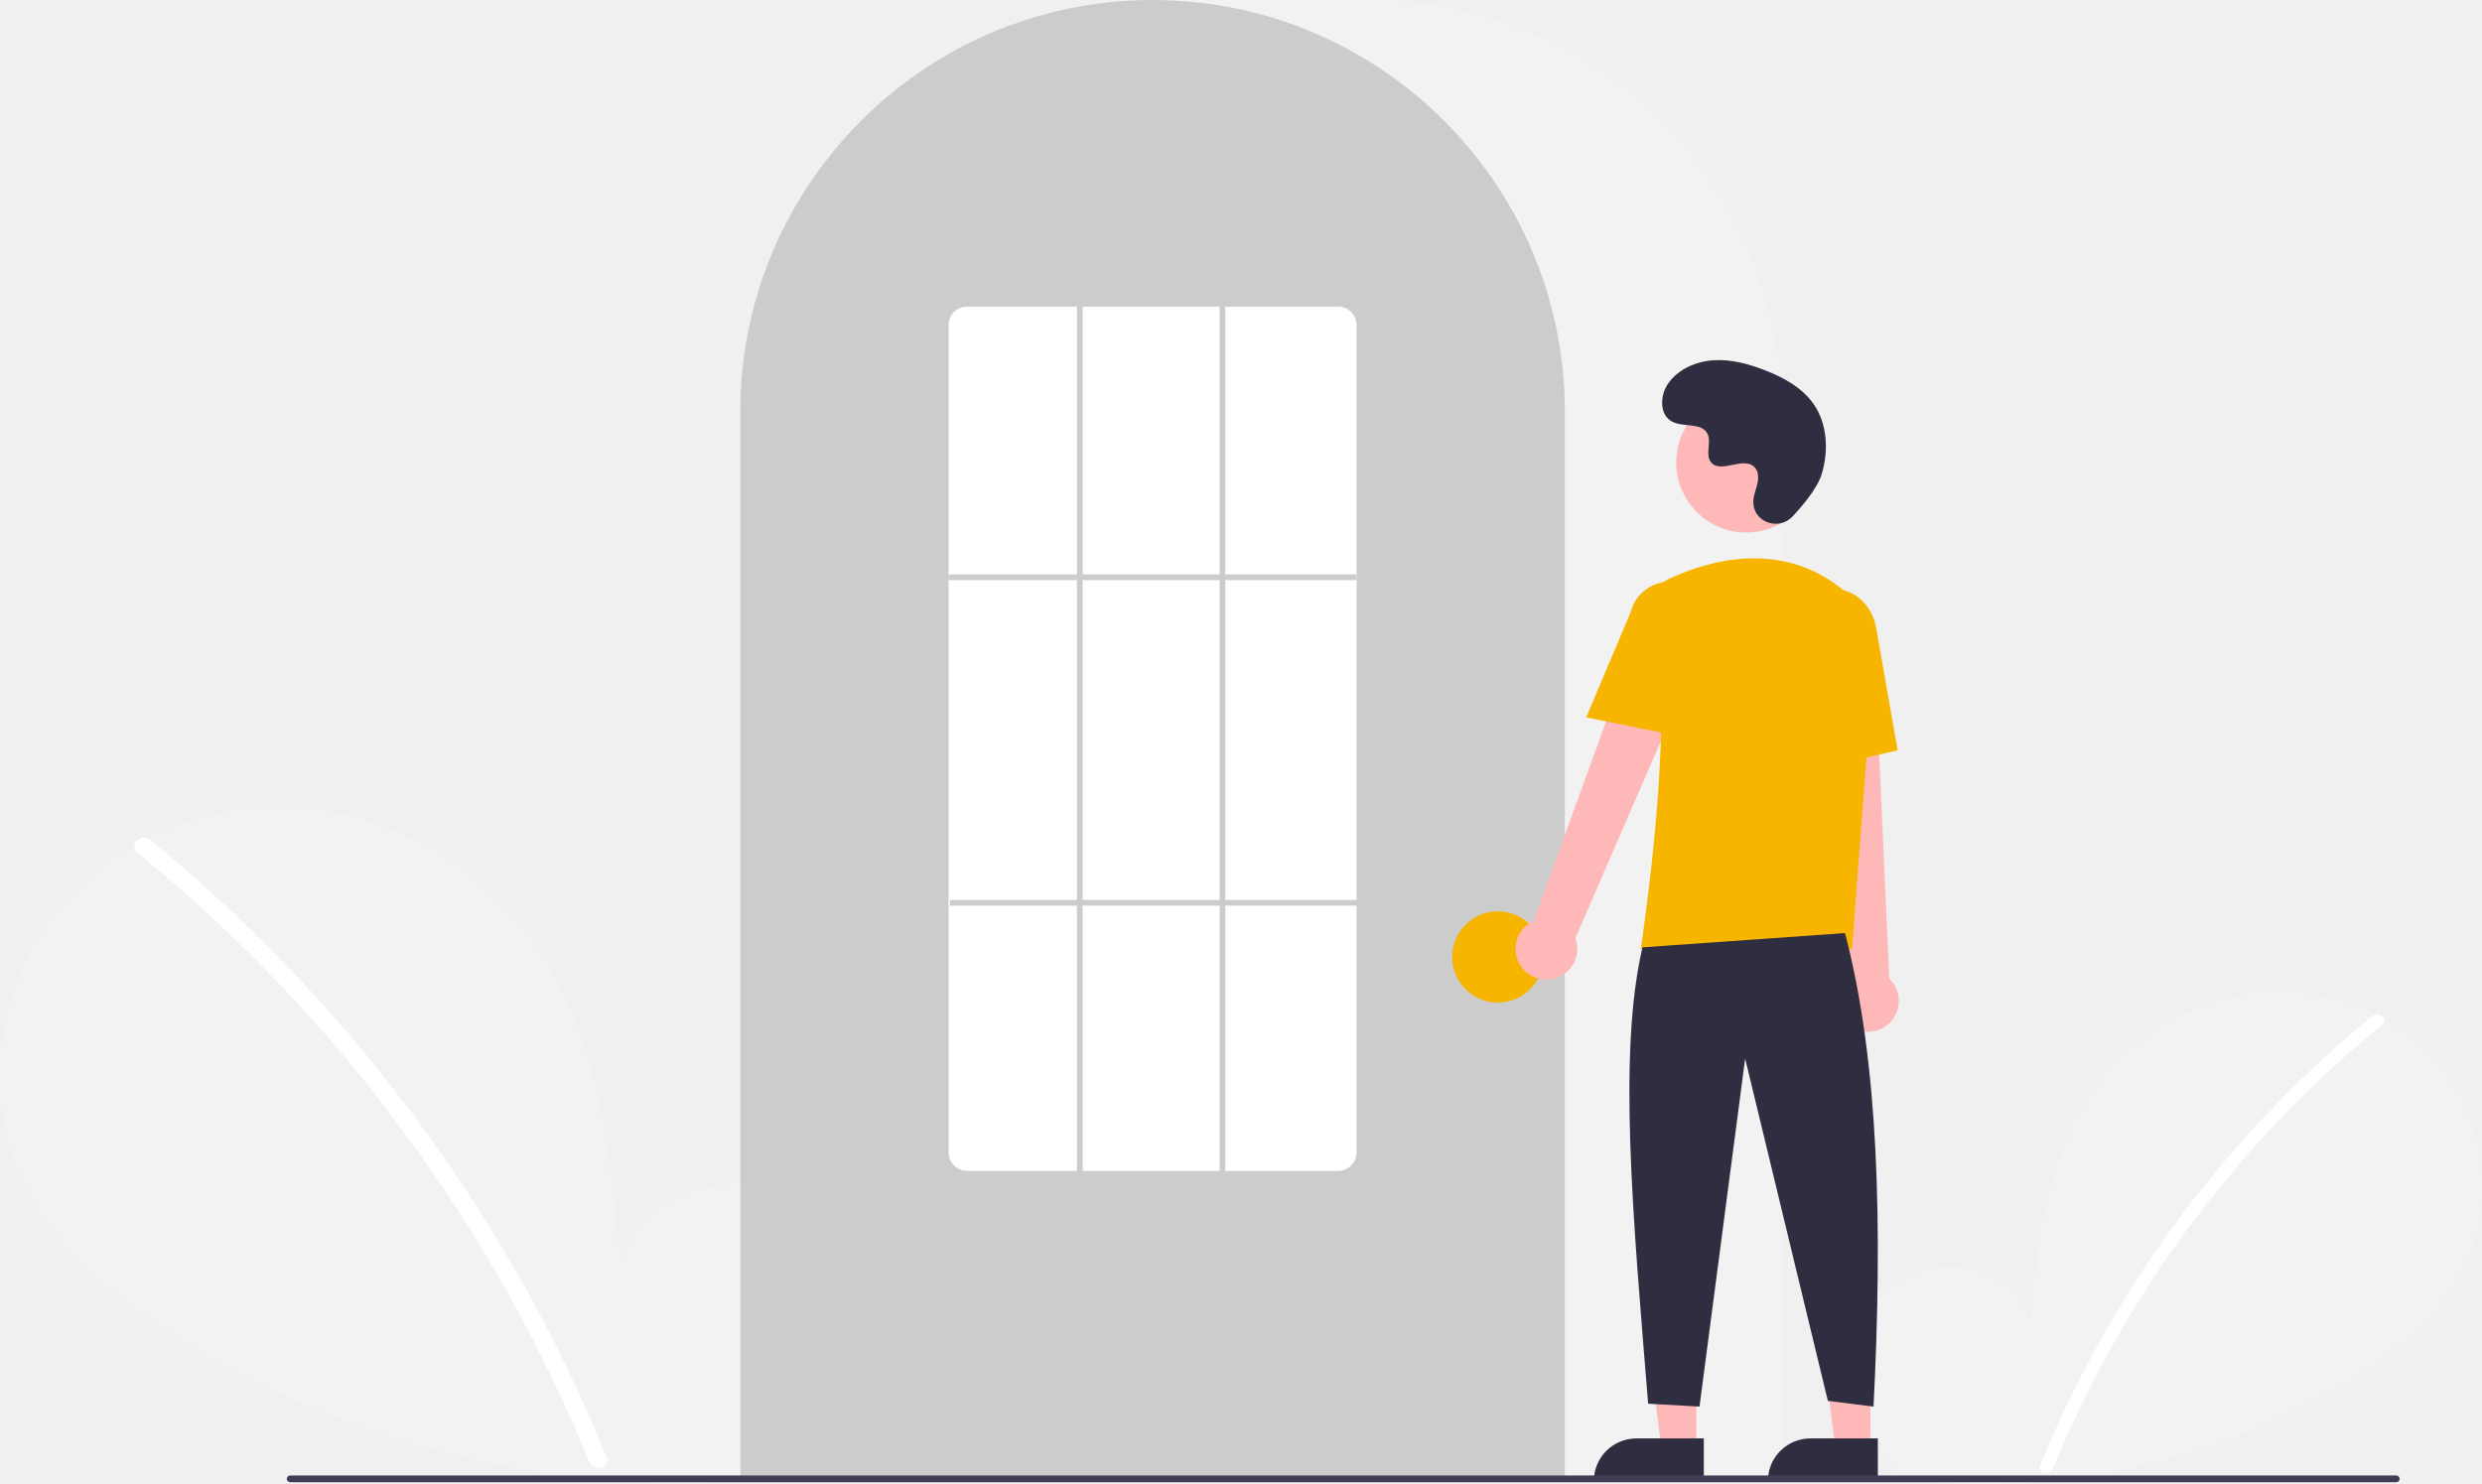
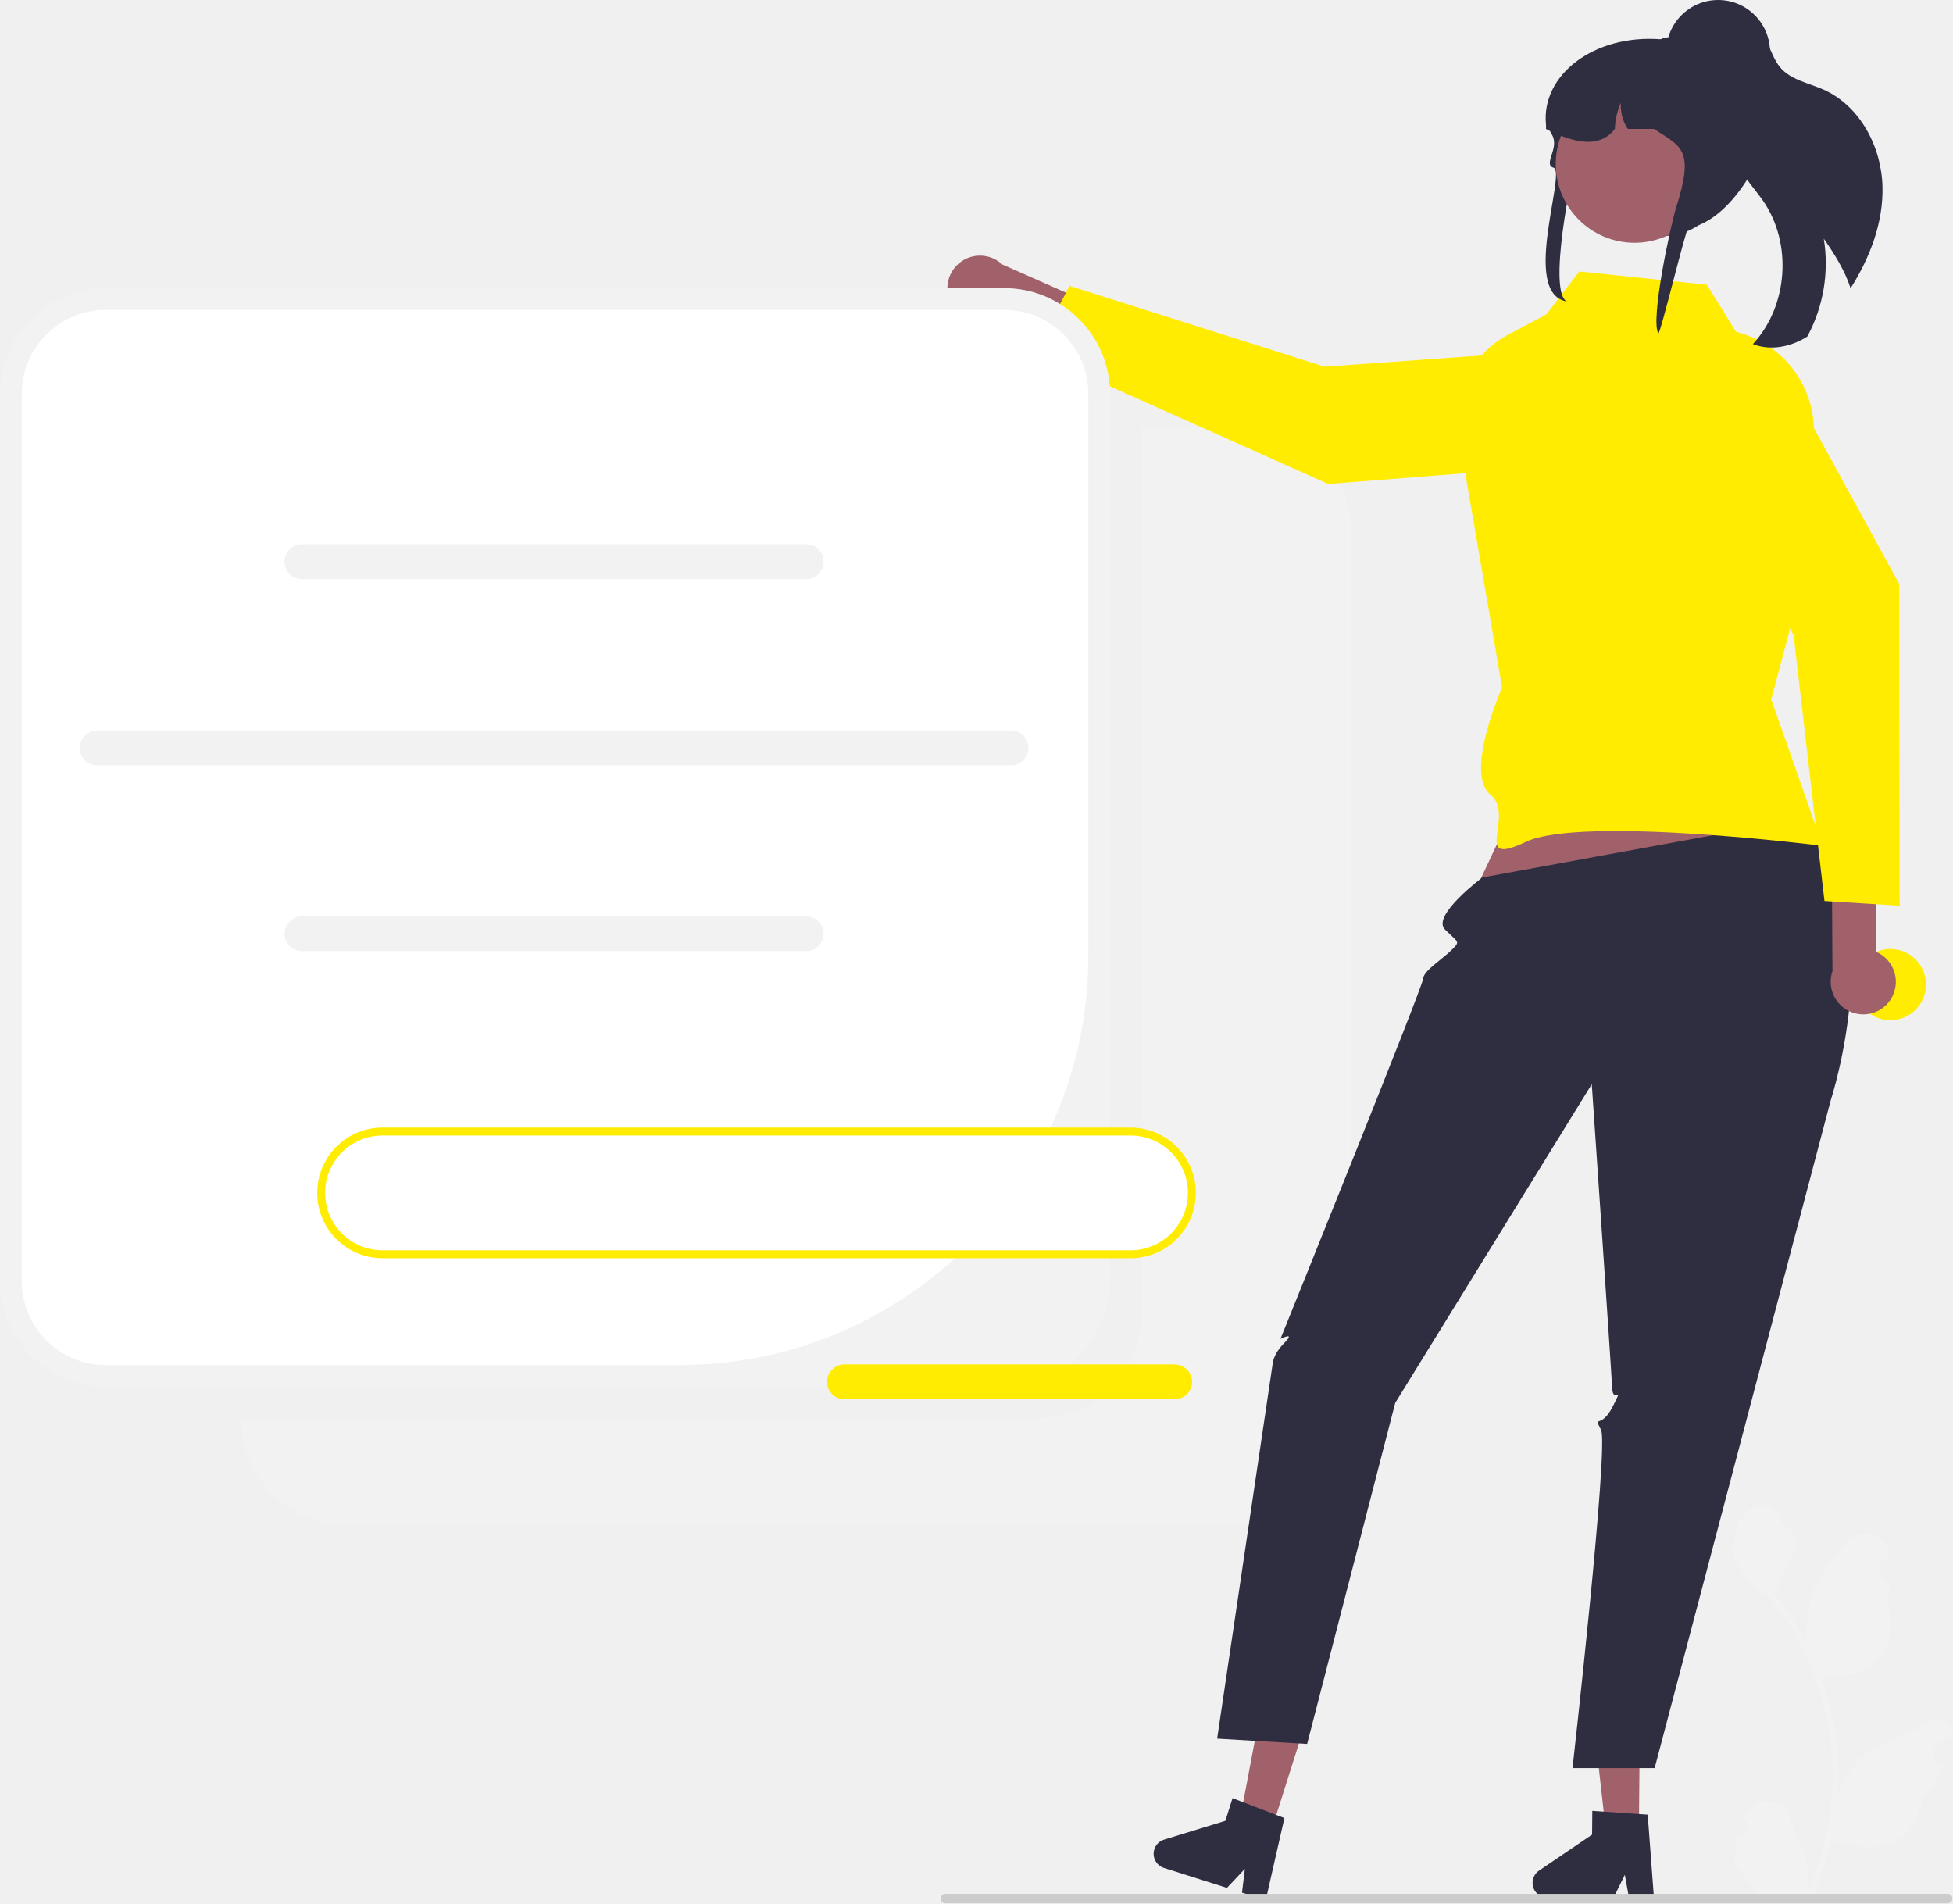
- <svg xmlns="http://www.w3.org/2000/svg" width="870" height="520.139" viewBox="0 0 870 520.139" data-src="https://cdn.undraw.co/illustrations/login_wqkt.svg" role="img" artist="Katerina Limpitsouni" source="https://undraw.co/">
-   <path d="M831.092,704.187c-11.138-9.412-17.904-24.28-16.13-38.754s12.764-27.78,27.018-30.854,30.504,5.435,34.834,19.359c2.383-26.846,5.129-54.818,19.402-77.68,12.924-20.701,35.309-35.514,59.569-38.164s49.803,7.359,64.933,26.507,18.835,46.985,8.238,68.969c-7.806,16.195-22.188,28.247-37.257,38.052a240.452,240.452,0,0,1-164.454,35.977Z" transform="translate(-165 -189.9307)" fill="#f2f2f2" />
-   <path d="M996.728,546.01a393.414,393.414,0,0,0-54.826,54.442,394.561,394.561,0,0,0-61.752,103.194c-1.112,2.725,3.313,3.911,4.412,1.216A392.342,392.342,0,0,1,999.963,549.245c2.284-1.86-.97-5.08-3.236-3.236Z" transform="translate(-165 -189.9307)" fill="#fff" />
-   <path d="M445.067,701.63c15.299-12.927,24.591-33.348,22.154-53.228s-17.531-38.156-37.11-42.377-41.897,7.464-47.844,26.59c-3.273-36.873-7.044-75.292-26.648-106.693-17.751-28.433-48.497-48.778-81.818-52.418s-68.404,10.107-89.185,36.407-25.869,64.535-11.315,94.729c10.722,22.243,30.475,38.797,51.172,52.264,66.03,42.965,147.939,60.884,225.877,49.415" transform="translate(-165 -189.9307)" fill="#f2f2f2" />
-   <path d="M217.567,484.373a540.355,540.355,0,0,1,75.304,74.777A548.076,548.076,0,0,1,352.257,647.04a545.835,545.835,0,0,1,25.43,53.846c1.527,3.743-4.55,5.372-6.06,1.671a536.36,536.36,0,0,0-49.009-92.727A539.734,539.734,0,0,0,256.889,528.632a538.441,538.441,0,0,0-43.766-39.815c-3.138-2.555,1.332-6.978,4.444-4.444Z" transform="translate(-165 -189.9307)" fill="#fff" />
-   <path d="M789.5,708.931h-365v-374.5c0-79.678,64.822-144.5,144.5-144.5h76c79.677,0,144.5,64.822,144.5,144.5Z" transform="translate(-165 -189.9307)" fill="#f2f2f2" />
-   <path d="M713.5,708.931h-289v-374.5a143.382,143.382,0,0,1,27.596-84.944c.664-.905,1.326-1.798,2.009-2.681a144.466,144.466,0,0,1,30.754-29.851c.66-.48,1.322-.952,1.994-1.423a144.16,144.16,0,0,1,31.472-16.459c.661-.25,1.334-.501,2.007-.742a144.02,144.02,0,0,1,31.108-7.336c.658-.09,1.333-.16,2.008-.23a146.288,146.288,0,0,1,31.105,0c.673.07,1.349.141,2.014.231a143.995,143.995,0,0,1,31.1,7.335c.673.241,1.346.492,2.009.743a143.799,143.799,0,0,1,31.106,16.216c.672.461,1.344.933,2.006,1.405a145.987,145.987,0,0,1,18.384,15.564,144.305,144.305,0,0,1,12.724,14.551c.681.88,1.343,1.773,2.005,2.677A143.382,143.382,0,0,1,713.5,334.431Z" transform="translate(-165 -189.9307)" fill="#ccc" />
-   <circle cx="525" cy="335.5" r="16" fill="#F7B500" />
-   <polygon points="594.599 507.783 582.339 507.783 576.506 460.495 594.601 460.496 594.599 507.783" fill="#ffb8b8" />
-   <path d="M573.582,504.28h23.644a0,0,0,0,1,0,0v14.887a0,0,0,0,1,0,0H558.695a0,0,0,0,1,0,0v0a14.887,14.887,0,0,1,14.887-14.887Z" fill="#2f2e41" />
-   <polygon points="655.599 507.783 643.339 507.783 637.506 460.495 655.601 460.496 655.599 507.783" fill="#ffb8b8" />
-   <path d="M634.582,504.28h23.644a0,0,0,0,1,0,0v14.887a0,0,0,0,1,0,0H619.695a0,0,0,0,1,0,0v0a14.887,14.887,0,0,1,14.887-14.887Z" fill="#2f2e41" />
-   <path d="M698.098,528.6a10.743,10.743,0,0,1,4.511-15.843l41.676-114.867L764.791,409.082,717.206,518.853a10.801,10.801,0,0,1-19.109,9.748Z" transform="translate(-165 -189.9307)" fill="#ffb8b8" />
-   <path d="M814.336,550.184a10.743,10.743,0,0,1-2.893-16.217L798.533,412.458l23.338,1.066L827.236,533.045a10.801,10.801,0,0,1-12.9,17.139Z" transform="translate(-165 -189.9307)" fill="#ffb8b8" />
-   <circle cx="612.106" cy="162.123" r="24.561" fill="#ffb8b8" />
-   <path d="M814.18,522.549H740.133l.089-.576c.133-.861,13.197-86.439,3.562-114.436a11.813,11.813,0,0,1,6.069-14.584h0c13.772-6.485,40.208-14.471,62.52,4.909a28.234,28.234,0,0,1,9.459,23.396Z" transform="translate(-165 -189.9307)" fill="#F7B500" />
-   <path d="M754.354,448.181,721.018,441.418l15.626-37.03a13.997,13.997,0,0,1,27.106,6.998Z" transform="translate(-165 -189.9307)" fill="#F7B500" />
-   <path d="M797.05,460.739l-2.004-45.941c-1.52-8.636,3.424-16.8,11.027-18.135,7.605-1.33,15.032,4.66,16.558,13.36l7.533,42.928Z" transform="translate(-165 -189.9307)" fill="#F7B500" />
-   <path d="M811.716,517.049c11.915,45.377,13.214,103.069,10,166l-16-2-29-120-16,122-18-1c-5.377-66.03-10.613-122.715-2-160Z" transform="translate(-165 -189.9307)" fill="#2f2e41" />
-   <path d="M793.289,371.035c-4.582,4.881-13.091,2.261-13.688-4.407a8.055,8.055,0,0,1,.01-1.556c.308-2.954,2.015-5.635,1.606-8.754a4.59,4.59,0,0,0-.84-2.149c-3.651-4.889-12.222,2.187-15.668-2.239-2.113-2.714.371-6.987-1.251-10.021-2.14-4.004-8.479-2.029-12.454-4.221-4.423-2.439-4.158-9.225-1.247-13.353,3.551-5.034,9.776-7.72,15.923-8.107s12.253,1.275,17.992,3.511c6.521,2.541,12.988,6.054,17.001,11.788,4.88,6.973,5.35,16.348,2.909,24.502C802.098,360.99,797.031,367.049,793.289,371.035Z" transform="translate(-165 -189.9307)" fill="#2f2e41" />
-   <path d="M1004.982,709.574h-738.294a1.191,1.191,0,0,1,0-2.381h738.294a1.191,1.191,0,0,1,0,2.381Z" transform="translate(-165 -189.9307)" fill="#3f3d56" />
-   <path d="M634,600.431H504a6.465,6.465,0,0,1-6.5-6.415V303.846a6.465,6.465,0,0,1,6.5-6.415H634a6.465,6.465,0,0,1,6.5,6.415V594.015A6.465,6.465,0,0,1,634,600.431Z" transform="translate(-165 -189.9307)" fill="#fff" />
-   <rect x="332.5" y="201.39" width="143" height="2" fill="#ccc" />
-   <rect x="333" y="315.5" width="143" height="2" fill="#ccc" />
-   <rect x="377.5" y="107.5" width="2" height="304" fill="#ccc" />
-   <rect x="427.5" y="107.5" width="2" height="304" fill="#ccc" />
+ <svg xmlns="http://www.w3.org/2000/svg" width="493.461" height="480.848" viewBox="0 0 493.461 480.848" data-src="https://cdn.undraw.co/illustrations/my-password_iyga.svg" role="img" artist="Katerina Limpitsouni" source="https://undraw.co/">
+   <path d="M668.007,317.365H641.751V541.211a26.744,26.744,0,0,1-26.744,26.744H414.269v.256a26.744,26.744,0,0,0,26.744,26.744h226.993a26.744,26.744,0,0,0,26.744-26.744V344.109A26.744,26.744,0,0,0,668.007,317.365Z" transform="translate(-353.2694 -209.5759)" fill="#f2f2f2" />
+   <path d="M792.472,673.091a2.269,2.269,0,0,0,1.645-3.933l-.155-.618q.031-.074.062-.148a6.094,6.094,0,0,1,11.241.042c1.839,4.428,4.179,8.864,4.756,13.546a18.029,18.029,0,0,1-.316,6.2,72.281,72.281,0,0,0,6.575-30.021,69.764,69.764,0,0,0-.433-7.783q-.358-3.178-.995-6.31a73.119,73.119,0,0,0-14.5-30.99,19.459,19.459,0,0,1-8.093-8.397,14.843,14.843,0,0,1-1.35-4.056c.394.052,1.486-5.949,1.188-6.317.549-.833,1.532-1.247,2.131-2.06,2.982-4.043,7.091-3.337,9.236,2.157,4.582,2.313,4.627,6.148,1.815,9.837-1.789,2.347-2.035,5.522-3.604,8.035.162.207.329.407.491.614a73.591,73.591,0,0,1,7.681,12.169,30.593,30.593,0,0,1,1.826-14.21c1.748-4.217,5.025-7.769,7.91-11.415a6.279,6.279,0,0,1,11.184,3.083q.009.081.017.161-.643.363-1.259.77a3.078,3.078,0,0,0,1.241,5.602l.063.01a30.627,30.627,0,0,1-.807,4.579c3.702,14.316-4.29,19.53-15.701,19.764-.252.129-.497.258-.749.381a75.114,75.114,0,0,1,4.043,19.028,71.243,71.243,0,0,1-.052,11.503l.019-.136a18.826,18.826,0,0,1,6.427-10.87c4.946-4.063,11.933-5.559,17.268-8.824a3.533,3.533,0,0,1,5.411,3.437l-.022.143a20.677,20.677,0,0,0-2.319,1.117q-.643.363-1.259.77a3.078,3.078,0,0,0,1.241,5.602l.063.01c.045.006.084.013.129.019a30.654,30.654,0,0,1-5.639,8.829c-2.315,12.497-12.256,13.683-22.89,10.044h-.006a75.093,75.093,0,0,1-5.044,14.726H792.923c-.065-.2-.123-.407-.181-.607a20.474,20.474,0,0,0,4.986-.297c-1.337-1.641-2.674-3.294-4.011-4.935a1.121,1.121,0,0,1-.084-.097c-.678-.84-1.363-1.673-2.041-2.512l-0-.001a29.99,29.99,0,0,1,.879-7.64Z" transform="translate(-353.2694 -209.5759)" fill="#f2f2f2" />
+   <path d="M593.994,286.915a8.246,8.246,0,0,0,12.466,1.526l37.465,16.903,7.223-9.213-44.644-19.75a8.235,8.235,0,0,0-12.509,10.535Z" transform="translate(-353.2694 -209.5759)" fill="#a0616a" />
+   <path d="M754.778,297.455l3.716,21.056a7.155,7.155,0,0,1-6.485,8.376l-63.139,4.965L614.653,298.637l8.864-16.827L687.944,302.212Z" transform="translate(-353.2694 -209.5759)" fill="#ffec00" />
+   <rect y="72.789" width="280.481" height="277.59" rx="26.744" fill="#f2f2f2" />
+   <path d="M380.014,287.865a21.244,21.244,0,0,0-21.244,21.244V533.211a21.244,21.244,0,0,0,21.244,21.244H524.886A103.364,103.364,0,0,0,628.25,451.091V309.109a21.244,21.244,0,0,0-21.244-21.244Z" transform="translate(-353.2694 -209.5759)" fill="#fff" />
+   <path d="M556.965,355.876H429.559a4.408,4.408,0,1,1,0-8.816H556.965a4.408,4.408,0,0,1,0,8.816Z" transform="translate(-353.2694 -209.5759)" fill="#f2f2f2" />
+   <path d="M556.965,449.876H429.559a4.408,4.408,0,1,1,0-8.816H556.965a4.408,4.408,0,0,1,0,8.816Z" transform="translate(-353.2694 -209.5759)" fill="#f2f2f2" />
+   <path d="M608.702,402.907H377.822a4.408,4.408,0,1,1,0-8.816H608.702a4.408,4.408,0,0,1,0,8.816Z" transform="translate(-353.2694 -209.5759)" fill="#f2f2f2" />
+   <polygon points="393.531 180.687 370.531 229.687 459.008 220.726 440.539 173.687 393.531 180.687" fill="#a0616a" />
+   <polygon points="414.101 462.32 405.712 462.249 401.999 429.138 414.379 429.243 414.101 462.32" fill="#a0616a" />
+   <path d="M740.5,685.235a3.755,3.755,0,0,0,3.718,3.783l16.679.139,2.92-5.918,1.072,5.949,6.293.057-1.589-21.217-2.189-.146-8.931-.616-2.881-.193-.051,6.003-13.398,9.087A3.749,3.749,0,0,0,740.5,685.235Z" transform="translate(-353.2694 -209.5759)" fill="#2f2e41" />
+   <polygon points="321.266 462.358 313.268 459.825 319.447 427.085 331.251 430.822 321.266 462.358" fill="#a0616a" />
+   <path d="M644.932,676.789a3.755,3.755,0,0,0,2.443,4.709l15.902,5.033,4.53-4.799-.723,6.001,5.999,1.904L677.797,668.89l-2.05-.783-8.356-3.212-2.697-1.031-1.812,5.723-15.477,4.75A3.749,3.749,0,0,0,644.932,676.789Z" transform="translate(-353.2694 -209.5759)" fill="#2f2e41" />
+   <path d="M808.248,416.522,727.801,431.263s-12.903,9.652-9.452,13.109,3.987,2.921,1.719,5.189-7.171,5.299-7.219,7.283-36.048,90.984-36.048,90.984,4-2,1,1-3,5.479-3,5.479l-14,94.521,22.737,1.339,22.263-86.173,49.659-80.504s4.927,71.789,5.134,76.564,3.207-1.225.207,4.775-5,2-3,6-7.205,85.435-7.205,85.435h20.753L815.859,487.472S831.695,439.216,808.248,416.522Z" transform="translate(-353.2694 -209.5759)" fill="#2f2e41" />
+   <path d="M784.549,281.51l-32.225-3.348-8.349,10.839-9.726,5.18a24.275,24.275,0,0,0-12.815,22.962l11.366,66.119s-9.601,21.619-3,27-5.104,18.707,9,12,75,1,75,1l-13-37,9.711-36.358,1.069-30.485a25.826,25.826,0,0,0-18.339-25.627l-1.358-.41Z" transform="translate(-353.2694 -209.5759)" fill="#ffec00" />
+   <path d="M828.913,256.806c.211,9.083-3.183,17.878-8.06,25.603-1.449-4.51-4.054-8.614-6.77-12.527a38.995,38.995,0,0,1-4.15,24.696,5.224,5.224,0,0,1-.444.285c-3.975,2.391-9.014,3.359-13.314,1.633,8.884-9.577,10.015-25.444,2.566-36.186-2.109-3.048-4.836-5.744-6.142-9.212-2.062-5.535-.08-11.628,1.171-17.398,1.169-5.37,1.374-11.761-2.229-15.697a3.786,3.786,0,0,1,3.47-1.598c2.221.314,3.838,2.245,4.868,4.233,1.03,1.989,1.709,4.193,3.144,5.91,2.658,3.215,7.184,3.975,10.999,5.669C823.26,236.332,828.692,246.699,828.913,256.806Z" transform="translate(-353.2694 -209.5759)" fill="#2f2e41" />
+   <path d="M590.92,689.234a1.186,1.186,0,0,0,1.19,1.19h253.29a1.19,1.19,0,0,0,0-2.38h-253.29A1.187,1.187,0,0,0,590.92,689.234Z" transform="translate(-353.2694 -209.5759)" fill="#ccc" />
+   <circle cx="477.638" cy="248.748" r="9" fill="#ffec00" />
+   <path d="M751.156,251.613c.528-1.848-3.111,9.446-1.355,9.65,7.997.917,18.974,5.693,24.543,7.921.251-.029.502-.058.745-.095.598-.066,1.18-.16,1.756-.269C789.814,266.366,794.801,246.445,794.801,246.263c0-.896-2.149-25.493-5.535-25.857a24.957,24.957,0,0,0-2.678-.146h-8.402a39.048,39.048,0,0,0-5.274-.765H772.896c-16.915-1.289-30.253,9.021-29.006,21.567.007.015.022.029.029.044.362.539.679,1.048.959,1.536.273.459.502.896.701,1.311,1.542,3.204-2.421,7.235.207,7.987,3.495,1.001-9.192,33.894,4.642,33.894C743.698,287.747,749.699,256.71,751.156,251.613Z" transform="translate(-353.2694 -209.5759)" fill="#2f2e41" />
+   <circle cx="412.986" cy="41.443" r="19.894" fill="#a0616a" />
+   <path d="M743.89,242.147c.332.175.657.335.989.495.347.167.693.335,1.04.488,6.661,3.022,12.083,3.357,15.374-.983a18.392,18.392,0,0,1,1.512-6.626,10.65,10.65,0,0,0,1.756,6.626h6.624c6.824,4.529,10.328,5.002,5.592,19.87-1.321,4.143-6.571,28.251-4.505,31.826.598-.066,6.955-26.471,7.53-26.58,12.969-2.454,21.209-23.82,20.154-25.028a22.275,22.275,0,0,0-2.309-9.91,22.793,22.793,0,0,0-8.661-9.422,40.166,40.166,0,0,0-6.92-2.599c-.059-.015-.111-.029-.17-.044-.73-.197-1.475-.379-2.22-.532a40.842,40.842,0,0,0-4.662-.706c-.111-.007-.221-.015-.325-.015a3.513,3.513,0,0,0-1.778.488c-.007,0-.007.007-.015.007a3.347,3.347,0,0,0-.989.881,3.386,3.386,0,0,0-.723,2.104H763.808q-.409,0-.819.022a19.78,19.78,0,0,0-19.069,18.596C743.897,241.456,743.89,241.798,743.89,242.147Z" transform="translate(-353.2694 -209.5759)" fill="#2f2e41" />
+   <circle cx="434.117" cy="13.106" r="13.106" fill="#2f2e41" />
+   <path d="M831.009,462.035a8.246,8.246,0,0,0-3.717-11.996l.065-41.101-11.364-2.813.28,48.817a8.235,8.235,0,0,0,14.736,7.093Z" transform="translate(-353.2694 -209.5759)" fill="#a0616a" />
+   <path d="M774.733,311.053l17.684-12.018a7.155,7.155,0,0,1,10.298,2.483l30.404,55.559.116,81.31-18.982-1.19-7.792-67.129Z" transform="translate(-353.2694 -209.5759)" fill="#ffec00" />
+   <path d="M638.915,495.453h-189a15.5,15.5,0,0,0,0,31h189a15.5,15.5,0,1,0,0-31Z" transform="translate(-353.2694 -209.5759)" fill="#fff" />
+   <path d="M638.915,527.453h-189a16.5,16.5,0,0,1,0-33h189a16.5,16.5,0,1,1,0,33Zm-189-31a14.5,14.5,0,0,0,0,29h189a14.5,14.5,0,1,0,0-29Z" transform="translate(-353.2694 -209.5759)" fill="#ffec00" />
+   <path d="M650.06,563.096H566.653a4.408,4.408,0,1,1,0-8.816h83.406a4.408,4.408,0,0,1,0,8.816Z" transform="translate(-353.2694 -209.5759)" fill="#ffec00" />
</svg>
